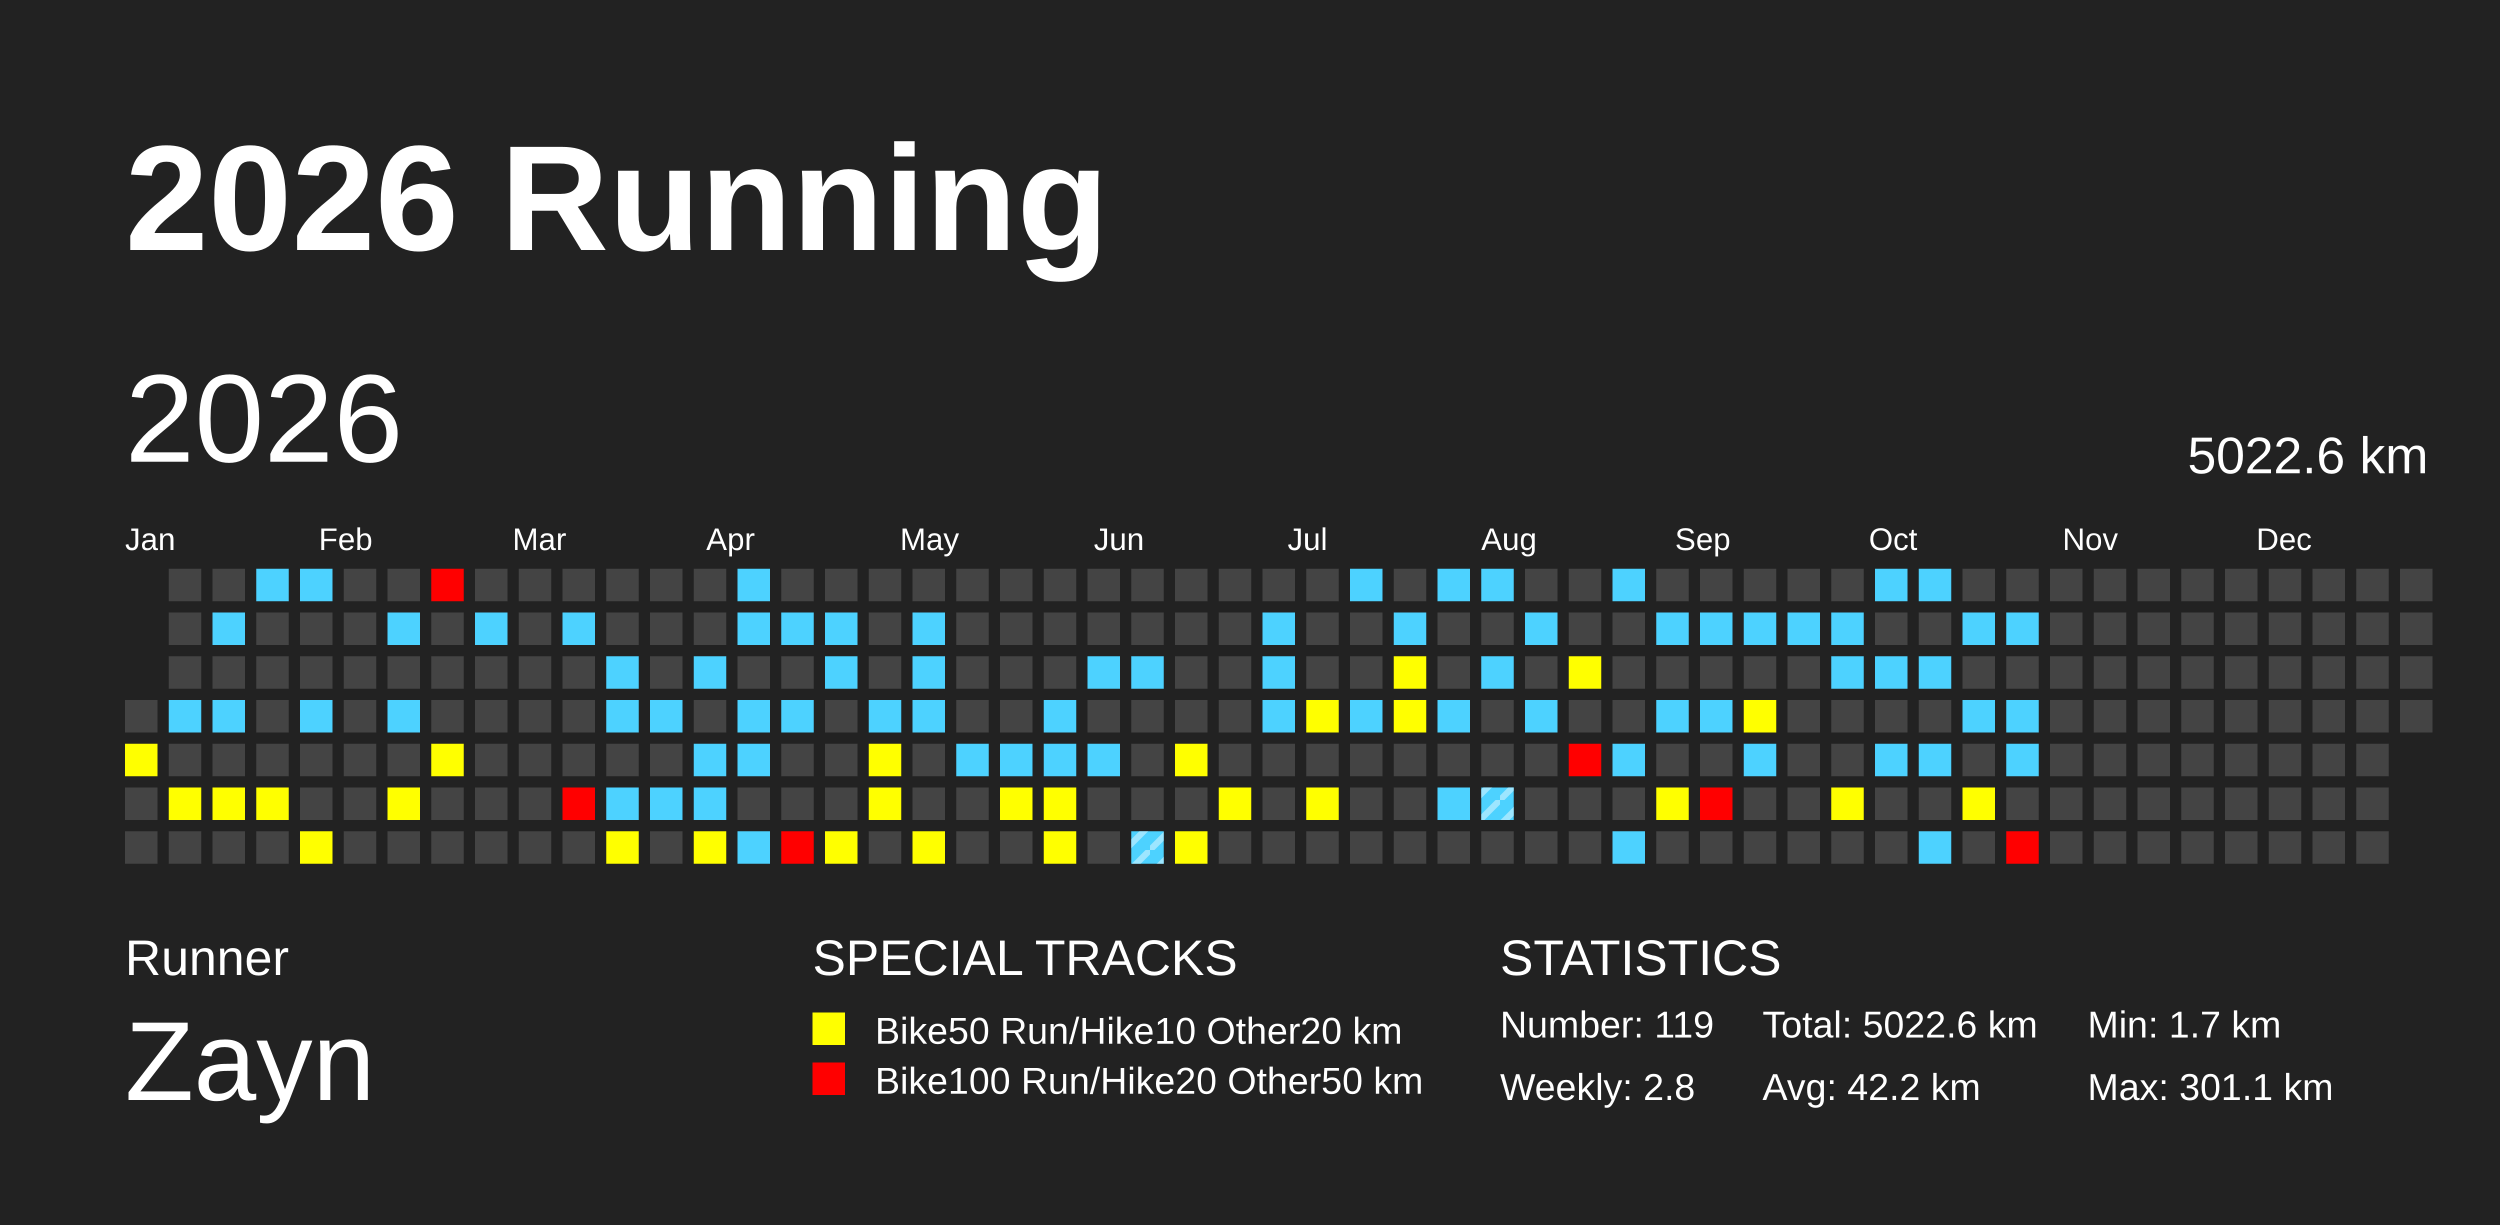
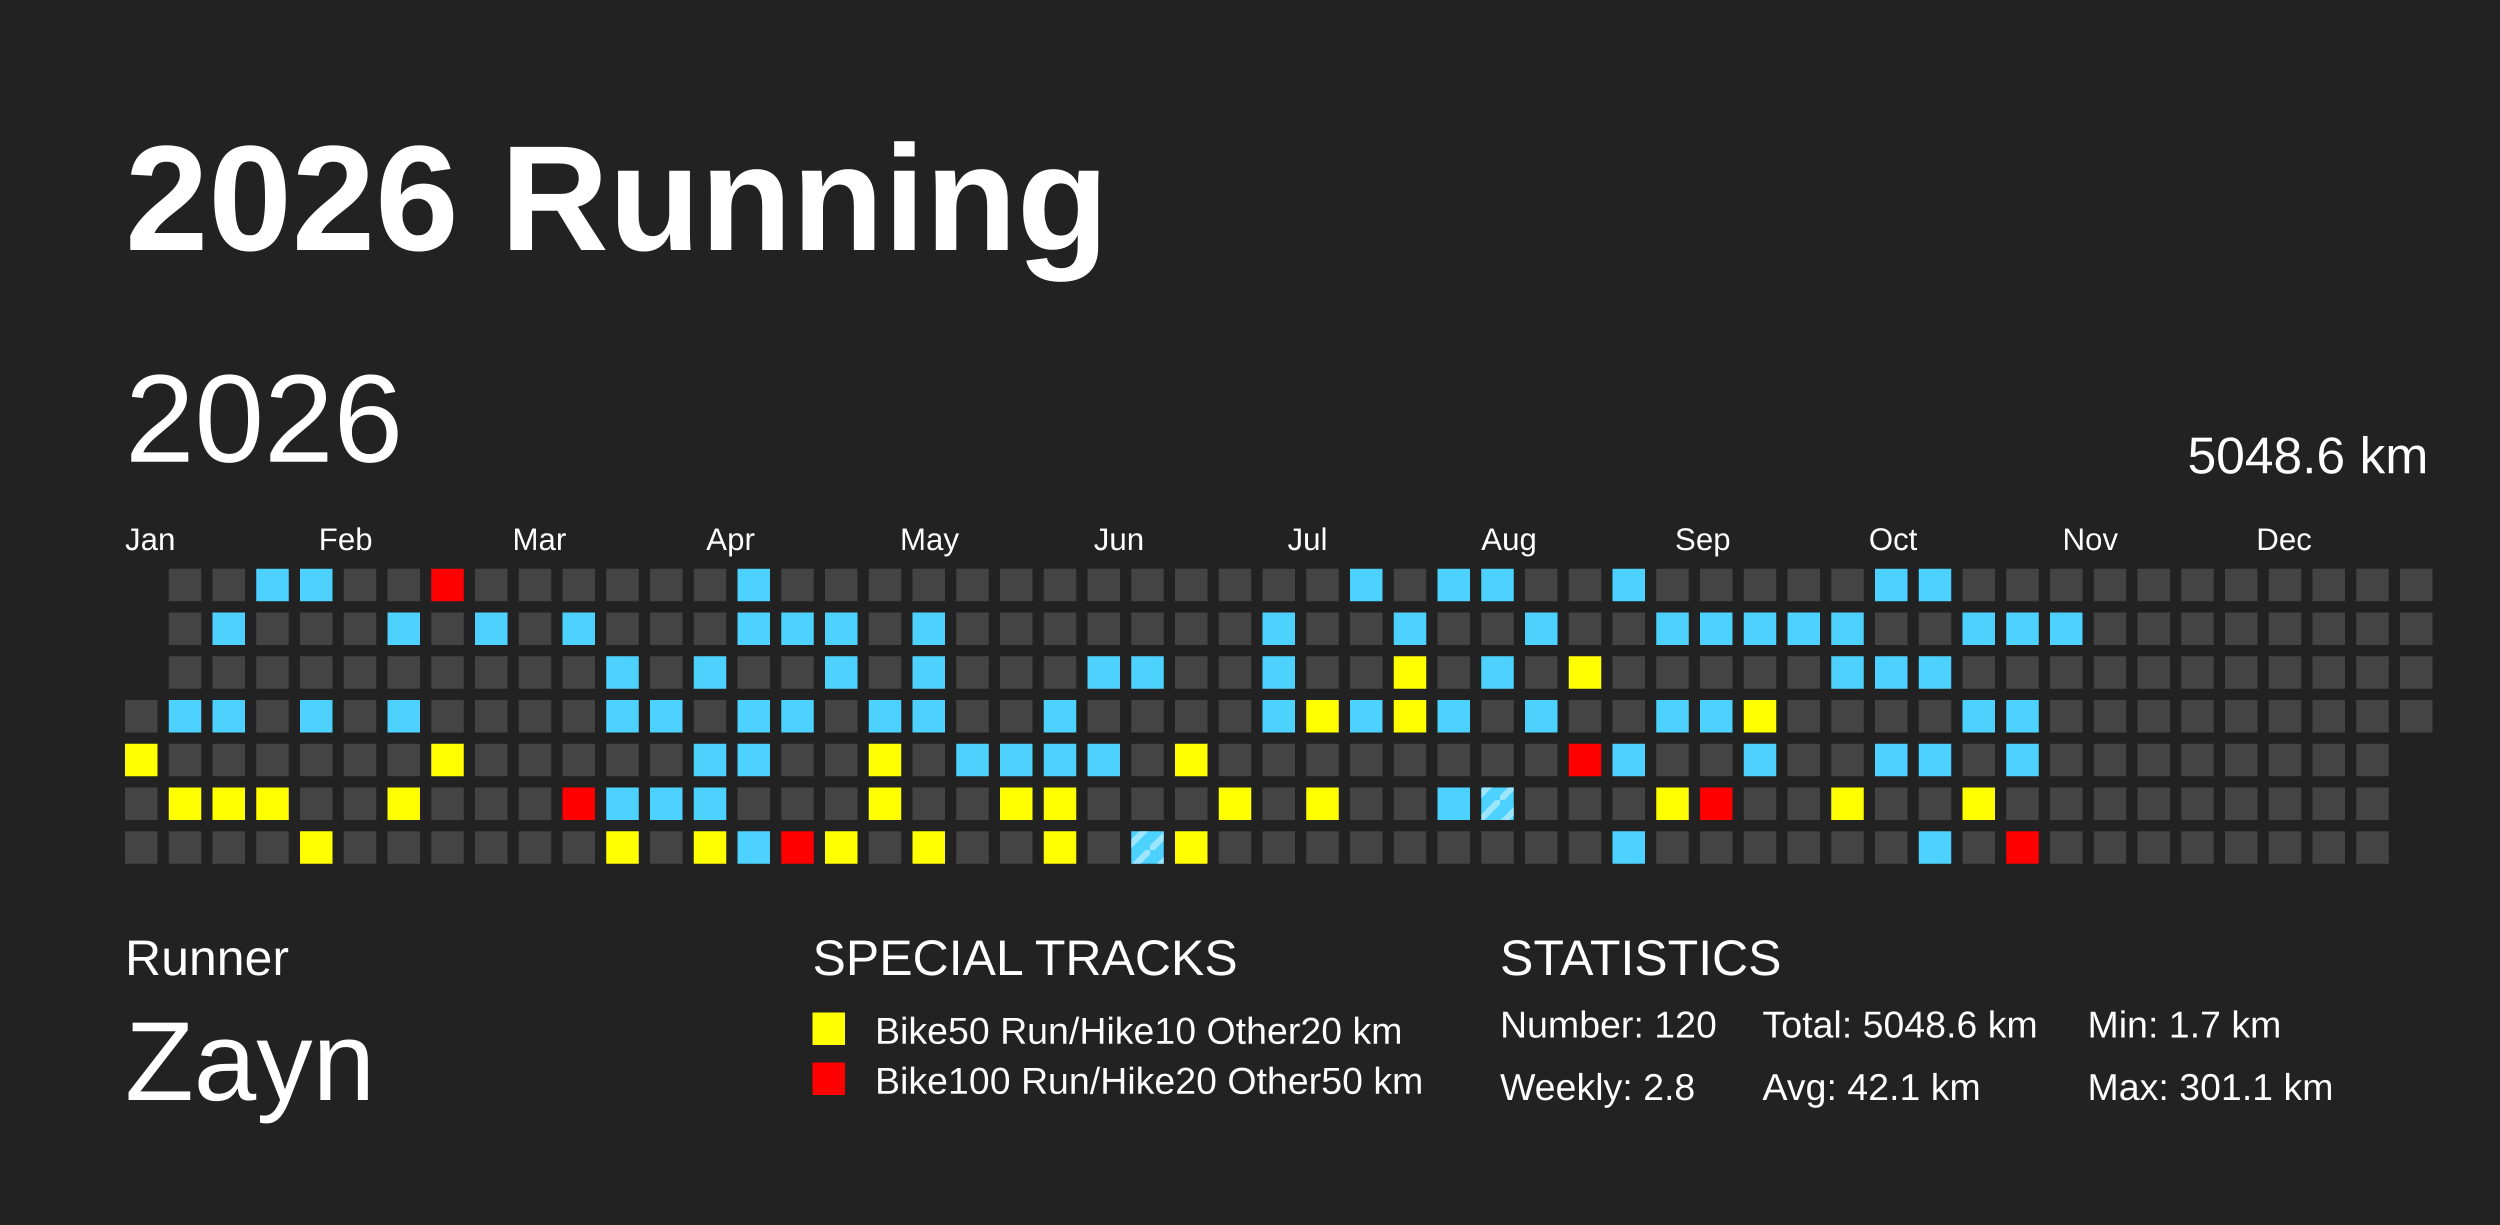
<svg xmlns="http://www.w3.org/2000/svg" baseProfile="full" height="98mm" version="1.1" viewBox="0,0,200,98" width="200mm">
  <defs>
    <pattern height="2" id="indoor-stripe" patternUnits="userSpaceOnUse" width="2">
      <line stroke="white" stroke-opacity="0.45" stroke-width="0.5" x1="0" x2="2" y1="2" y2="0" />
    </pattern>
  </defs>
  <rect fill="#222222" height="98" width="200" x="0" y="0" />
  <text fill="#FFFFFF" style="font-size:12px; font-family:Arial; font-weight:bold;" x="10" y="20">2026 Running</text>
  <text fill="#FFFFFF" style="font-size:4px; font-family:Arial" x="10" y="78">Runner</text>
  <text fill="#FFFFFF" style="font-size:9px; font-family:Arial" x="10" y="88">Zayn</text>
  <text fill="#FFFFFF" style="font-size:4px; font-family:Arial" x="65" y="78">SPECIAL TRACKS</text>
  <rect fill="yellow" height="2.6" width="2.6" x="65" y="81" />
  <text fill="#FFFFFF" style="font-size:3px; font-family:Arial" x="70" y="83.5">Bike50 Run/Hike10 Other20 km</text>
  <rect fill="red" height="2.6" width="2.6" x="65" y="85" />
  <text fill="#FFFFFF" style="font-size:3px; font-family:Arial" x="70" y="87.5">Bike100 Run/Hike20 Other50 km</text>
  <text fill="#FFFFFF" style="font-size:4px; font-family:Arial" x="120" y="78">STATISTICS</text>
-   <text fill="#FFFFFF" style="font-size:3px; font-family:Arial" x="120" y="83">Number: 119</text>
+   <text fill="#FFFFFF" style="font-size:3px; font-family:Arial" x="120" y="83">Number: 120</text>
  <text fill="#FFFFFF" style="font-size:3px; font-family:Arial" x="120" y="88">Weekly: 2.8</text>
-   <text fill="#FFFFFF" style="font-size:3px; font-family:Arial" x="141" y="83">Total: 5022.6 km</text>
-   <text fill="#FFFFFF" style="font-size:3px; font-family:Arial" x="141" y="88">Avg: 42.2 km</text>
+   <text fill="#FFFFFF" style="font-size:3px; font-family:Arial" x="141" y="83">Total: 5048.6 km</text>
+   <text fill="#FFFFFF" style="font-size:3px; font-family:Arial" x="141" y="88">Avg: 42.1 km</text>
  <text fill="#FFFFFF" style="font-size:3px; font-family:Arial" x="167" y="83">Min: 1.7 km</text>
  <text fill="#FFFFFF" style="font-size:3px; font-family:Arial" x="167" y="88">Max: 301.1 km</text>
  <text dominant-baseline="hanging" fill="#FFFFFF" style="font-size:10.0px; font-family:Arial;" x="10" y="30">2026</text>
-   <text dominant-baseline="hanging" fill="#FFFFFF" style="font-size:4.125px; font-family:Arial;" x="175" y="35">5022.6 km</text>
+   <text dominant-baseline="hanging" fill="#FFFFFF" style="font-size:4.125px; font-family:Arial;" x="175" y="35">5048.6 km</text>
  <text fill="#FFFFFF" style="font-size:2.5px; font-family:Arial" x="10.0" y="44">Jan</text>
  <text fill="#FFFFFF" style="font-size:2.5px; font-family:Arial" x="25.5" y="44">Feb</text>
  <text fill="#FFFFFF" style="font-size:2.5px; font-family:Arial" x="41.0" y="44">Mar</text>
  <text fill="#FFFFFF" style="font-size:2.5px; font-family:Arial" x="56.5" y="44">Apr</text>
  <text fill="#FFFFFF" style="font-size:2.5px; font-family:Arial" x="72.0" y="44">May</text>
  <text fill="#FFFFFF" style="font-size:2.5px; font-family:Arial" x="87.5" y="44">Jun</text>
  <text fill="#FFFFFF" style="font-size:2.5px; font-family:Arial" x="103.0" y="44">Jul</text>
  <text fill="#FFFFFF" style="font-size:2.5px; font-family:Arial" x="118.5" y="44">Aug</text>
  <text fill="#FFFFFF" style="font-size:2.5px; font-family:Arial" x="134.0" y="44">Sep</text>
  <text fill="#FFFFFF" style="font-size:2.5px; font-family:Arial" x="149.5" y="44">Oct</text>
  <text fill="#FFFFFF" style="font-size:2.5px; font-family:Arial" x="165.0" y="44">Nov</text>
  <text fill="#FFFFFF" style="font-size:2.5px; font-family:Arial" x="180.5" y="44">Dec</text>
  <rect fill="#444444" height="2.6" width="2.6" x="10.0" y="56.0" />
  <rect fill="yellow" height="2.6" width="2.6" x="10.0" y="59.5" />
  <rect fill="#444444" height="2.6" width="2.6" x="10.0" y="63.0" />
  <rect fill="#444444" height="2.6" width="2.6" x="10.0" y="66.5" />
  <rect fill="#444444" height="2.6" width="2.6" x="13.5" y="45.5" />
  <rect fill="#444444" height="2.6" width="2.6" x="13.5" y="49.0" />
  <rect fill="#444444" height="2.6" width="2.6" x="13.5" y="52.5" />
  <rect fill="#4dd2ff" height="2.6" width="2.6" x="13.5" y="56.0" />
  <rect fill="#444444" height="2.6" width="2.6" x="13.5" y="59.5" />
  <rect fill="yellow" height="2.6" width="2.6" x="13.5" y="63.0" />
  <rect fill="#444444" height="2.6" width="2.6" x="13.5" y="66.5" />
  <rect fill="#444444" height="2.6" width="2.6" x="17.0" y="45.5" />
  <rect fill="#4dd2ff" height="2.6" width="2.6" x="17.0" y="49.0" />
  <rect fill="#444444" height="2.6" width="2.6" x="17.0" y="52.5" />
  <rect fill="#4dd2ff" height="2.6" width="2.6" x="17.0" y="56.0" />
  <rect fill="#444444" height="2.6" width="2.6" x="17.0" y="59.5" />
  <rect fill="yellow" height="2.6" width="2.6" x="17.0" y="63.0" />
  <rect fill="#444444" height="2.6" width="2.6" x="17.0" y="66.5" />
  <rect fill="#4dd2ff" height="2.6" width="2.6" x="20.5" y="45.5" />
  <rect fill="#444444" height="2.6" width="2.6" x="20.5" y="49.0" />
  <rect fill="#444444" height="2.6" width="2.6" x="20.5" y="52.5" />
  <rect fill="#444444" height="2.6" width="2.6" x="20.5" y="56.0" />
  <rect fill="#444444" height="2.6" width="2.6" x="20.5" y="59.5" />
  <rect fill="yellow" height="2.6" width="2.6" x="20.5" y="63.0" />
  <rect fill="#444444" height="2.6" width="2.6" x="20.5" y="66.5" />
  <rect fill="#4dd2ff" height="2.6" width="2.6" x="24.0" y="45.5" />
  <rect fill="#444444" height="2.6" width="2.6" x="24.0" y="49.0" />
  <rect fill="#444444" height="2.6" width="2.6" x="24.0" y="52.5" />
  <rect fill="#4dd2ff" height="2.6" width="2.6" x="24.0" y="56.0" />
  <rect fill="#444444" height="2.6" width="2.6" x="24.0" y="59.5" />
  <rect fill="#444444" height="2.6" width="2.6" x="24.0" y="63.0" />
  <rect fill="yellow" height="2.6" width="2.6" x="24.0" y="66.5" />
  <rect fill="#444444" height="2.6" width="2.6" x="27.5" y="45.5" />
  <rect fill="#444444" height="2.6" width="2.6" x="27.5" y="49.0" />
  <rect fill="#444444" height="2.6" width="2.6" x="27.5" y="52.5" />
  <rect fill="#444444" height="2.6" width="2.6" x="27.5" y="56.0" />
  <rect fill="#444444" height="2.6" width="2.6" x="27.5" y="59.5" />
  <rect fill="#444444" height="2.6" width="2.6" x="27.5" y="63.0" />
  <rect fill="#444444" height="2.6" width="2.6" x="27.5" y="66.5" />
  <rect fill="#444444" height="2.6" width="2.6" x="31.0" y="45.5" />
  <rect fill="#4dd2ff" height="2.6" width="2.6" x="31.0" y="49.0" />
  <rect fill="#444444" height="2.6" width="2.6" x="31.0" y="52.5" />
  <rect fill="#4dd2ff" height="2.6" width="2.6" x="31.0" y="56.0" />
  <rect fill="#444444" height="2.6" width="2.6" x="31.0" y="59.5" />
  <rect fill="yellow" height="2.6" width="2.6" x="31.0" y="63.0" />
  <rect fill="#444444" height="2.6" width="2.6" x="31.0" y="66.5" />
  <rect fill="red" height="2.6" width="2.6" x="34.5" y="45.5" />
  <rect fill="#444444" height="2.6" width="2.6" x="34.5" y="49.0" />
  <rect fill="#444444" height="2.6" width="2.6" x="34.5" y="52.5" />
  <rect fill="#444444" height="2.6" width="2.6" x="34.5" y="56.0" />
  <rect fill="yellow" height="2.6" width="2.6" x="34.5" y="59.5" />
  <rect fill="#444444" height="2.6" width="2.6" x="34.5" y="63.0" />
  <rect fill="#444444" height="2.6" width="2.6" x="34.5" y="66.5" />
  <rect fill="#444444" height="2.6" width="2.6" x="38.0" y="45.5" />
  <rect fill="#4dd2ff" height="2.6" width="2.6" x="38.0" y="49.0" />
  <rect fill="#444444" height="2.6" width="2.6" x="38.0" y="52.5" />
  <rect fill="#444444" height="2.6" width="2.6" x="38.0" y="56.0" />
  <rect fill="#444444" height="2.6" width="2.6" x="38.0" y="59.5" />
  <rect fill="#444444" height="2.6" width="2.6" x="38.0" y="63.0" />
  <rect fill="#444444" height="2.6" width="2.6" x="38.0" y="66.5" />
  <rect fill="#444444" height="2.6" width="2.6" x="41.5" y="45.5" />
  <rect fill="#444444" height="2.6" width="2.6" x="41.5" y="49.0" />
  <rect fill="#444444" height="2.6" width="2.6" x="41.5" y="52.5" />
  <rect fill="#444444" height="2.6" width="2.6" x="41.5" y="56.0" />
  <rect fill="#444444" height="2.6" width="2.6" x="41.5" y="59.5" />
  <rect fill="#444444" height="2.6" width="2.6" x="41.5" y="63.0" />
  <rect fill="#444444" height="2.6" width="2.6" x="41.5" y="66.5" />
  <rect fill="#444444" height="2.6" width="2.6" x="45.0" y="45.5" />
  <rect fill="#4dd2ff" height="2.6" width="2.6" x="45.0" y="49.0" />
  <rect fill="#444444" height="2.6" width="2.6" x="45.0" y="52.5" />
  <rect fill="#444444" height="2.6" width="2.6" x="45.0" y="56.0" />
  <rect fill="#444444" height="2.6" width="2.6" x="45.0" y="59.5" />
  <rect fill="red" height="2.6" width="2.6" x="45.0" y="63.0" />
  <rect fill="#444444" height="2.6" width="2.6" x="45.0" y="66.5" />
  <rect fill="#444444" height="2.6" width="2.6" x="48.5" y="45.5" />
  <rect fill="#444444" height="2.6" width="2.6" x="48.5" y="49.0" />
  <rect fill="#4dd2ff" height="2.6" width="2.6" x="48.5" y="52.5" />
  <rect fill="#4dd2ff" height="2.6" width="2.6" x="48.5" y="56.0" />
  <rect fill="#444444" height="2.6" width="2.6" x="48.5" y="59.5" />
  <rect fill="#4dd2ff" height="2.6" width="2.6" x="48.5" y="63.0" />
  <rect fill="yellow" height="2.6" width="2.6" x="48.5" y="66.5" />
  <rect fill="#444444" height="2.6" width="2.6" x="52.0" y="45.5" />
  <rect fill="#444444" height="2.6" width="2.6" x="52.0" y="49.0" />
  <rect fill="#444444" height="2.6" width="2.6" x="52.0" y="52.5" />
  <rect fill="#4dd2ff" height="2.6" width="2.6" x="52.0" y="56.0" />
  <rect fill="#444444" height="2.6" width="2.6" x="52.0" y="59.5" />
  <rect fill="#4dd2ff" height="2.6" width="2.6" x="52.0" y="63.0" />
  <rect fill="#444444" height="2.6" width="2.6" x="52.0" y="66.5" />
  <rect fill="#444444" height="2.6" width="2.6" x="55.5" y="45.5" />
  <rect fill="#444444" height="2.6" width="2.6" x="55.5" y="49.0" />
  <rect fill="#4dd2ff" height="2.6" width="2.6" x="55.5" y="52.5" />
  <rect fill="#444444" height="2.6" width="2.6" x="55.5" y="56.0" />
  <rect fill="#4dd2ff" height="2.6" width="2.6" x="55.5" y="59.5" />
  <rect fill="#4dd2ff" height="2.6" width="2.6" x="55.5" y="63.0" />
  <rect fill="yellow" height="2.6" width="2.6" x="55.5" y="66.5" />
  <rect fill="#4dd2ff" height="2.6" width="2.6" x="59.0" y="45.5" />
  <rect fill="#4dd2ff" height="2.6" width="2.6" x="59.0" y="49.0" />
  <rect fill="#444444" height="2.6" width="2.6" x="59.0" y="52.5" />
  <rect fill="#4dd2ff" height="2.6" width="2.6" x="59.0" y="56.0" />
  <rect fill="#4dd2ff" height="2.6" width="2.6" x="59.0" y="59.5" />
  <rect fill="#444444" height="2.6" width="2.6" x="59.0" y="63.0" />
  <rect fill="#4dd2ff" height="2.6" width="2.6" x="59.0" y="66.5" />
  <rect fill="#444444" height="2.6" width="2.6" x="62.5" y="45.5" />
  <rect fill="#4dd2ff" height="2.6" width="2.6" x="62.5" y="49.0" />
  <rect fill="#444444" height="2.6" width="2.6" x="62.5" y="52.5" />
  <rect fill="#4dd2ff" height="2.6" width="2.6" x="62.5" y="56.0" />
  <rect fill="#444444" height="2.6" width="2.6" x="62.5" y="59.5" />
  <rect fill="#444444" height="2.6" width="2.6" x="62.5" y="63.0" />
  <rect fill="red" height="2.6" width="2.6" x="62.5" y="66.5" />
  <rect fill="#444444" height="2.6" width="2.6" x="66.0" y="45.5" />
  <rect fill="#4dd2ff" height="2.6" width="2.6" x="66.0" y="49.0" />
  <rect fill="#4dd2ff" height="2.6" width="2.6" x="66.0" y="52.5" />
  <rect fill="#444444" height="2.6" width="2.6" x="66.0" y="56.0" />
  <rect fill="#444444" height="2.6" width="2.6" x="66.0" y="59.5" />
  <rect fill="#444444" height="2.6" width="2.6" x="66.0" y="63.0" />
  <rect fill="yellow" height="2.6" width="2.6" x="66.0" y="66.5" />
  <rect fill="#444444" height="2.6" width="2.6" x="69.5" y="45.5" />
  <rect fill="#444444" height="2.6" width="2.6" x="69.5" y="49.0" />
  <rect fill="#444444" height="2.6" width="2.6" x="69.5" y="52.5" />
  <rect fill="#4dd2ff" height="2.6" width="2.6" x="69.5" y="56.0" />
  <rect fill="yellow" height="2.6" width="2.6" x="69.5" y="59.5" />
  <rect fill="yellow" height="2.6" width="2.6" x="69.5" y="63.0" />
  <rect fill="#444444" height="2.6" width="2.6" x="69.5" y="66.5" />
  <rect fill="#444444" height="2.6" width="2.6" x="73.0" y="45.5" />
  <rect fill="#4dd2ff" height="2.6" width="2.6" x="73.0" y="49.0" />
  <rect fill="#4dd2ff" height="2.6" width="2.6" x="73.0" y="52.5" />
  <rect fill="#4dd2ff" height="2.6" width="2.6" x="73.0" y="56.0" />
  <rect fill="#444444" height="2.6" width="2.6" x="73.0" y="59.5" />
  <rect fill="#444444" height="2.6" width="2.6" x="73.0" y="63.0" />
  <rect fill="yellow" height="2.6" width="2.6" x="73.0" y="66.5" />
  <rect fill="#444444" height="2.6" width="2.6" x="76.5" y="45.5" />
  <rect fill="#444444" height="2.6" width="2.6" x="76.5" y="49.0" />
  <rect fill="#444444" height="2.6" width="2.6" x="76.5" y="52.5" />
  <rect fill="#444444" height="2.6" width="2.6" x="76.5" y="56.0" />
  <rect fill="#4dd2ff" height="2.6" width="2.6" x="76.5" y="59.5" />
  <rect fill="#444444" height="2.6" width="2.6" x="76.5" y="63.0" />
  <rect fill="#444444" height="2.6" width="2.6" x="76.5" y="66.5" />
  <rect fill="#444444" height="2.6" width="2.6" x="80.0" y="45.5" />
  <rect fill="#444444" height="2.6" width="2.6" x="80.0" y="49.0" />
  <rect fill="#444444" height="2.6" width="2.6" x="80.0" y="52.5" />
  <rect fill="#444444" height="2.6" width="2.6" x="80.0" y="56.0" />
  <rect fill="#4dd2ff" height="2.6" width="2.6" x="80.0" y="59.5" />
  <rect fill="yellow" height="2.6" width="2.6" x="80.0" y="63.0" />
  <rect fill="#444444" height="2.6" width="2.6" x="80.0" y="66.5" />
  <rect fill="#444444" height="2.6" width="2.6" x="83.5" y="45.5" />
  <rect fill="#444444" height="2.6" width="2.6" x="83.5" y="49.0" />
  <rect fill="#444444" height="2.6" width="2.6" x="83.5" y="52.5" />
  <rect fill="#4dd2ff" height="2.6" width="2.6" x="83.5" y="56.0" />
  <rect fill="#4dd2ff" height="2.6" width="2.6" x="83.5" y="59.5" />
  <rect fill="yellow" height="2.6" width="2.6" x="83.5" y="63.0" />
  <rect fill="yellow" height="2.6" width="2.6" x="83.5" y="66.5" />
  <rect fill="#444444" height="2.6" width="2.6" x="87.0" y="45.5" />
  <rect fill="#444444" height="2.6" width="2.6" x="87.0" y="49.0" />
  <rect fill="#4dd2ff" height="2.6" width="2.6" x="87.0" y="52.5" />
  <rect fill="#444444" height="2.6" width="2.6" x="87.0" y="56.0" />
  <rect fill="#4dd2ff" height="2.6" width="2.6" x="87.0" y="59.5" />
  <rect fill="#444444" height="2.6" width="2.6" x="87.0" y="63.0" />
  <rect fill="#444444" height="2.6" width="2.6" x="87.0" y="66.5" />
  <rect fill="#444444" height="2.6" width="2.6" x="90.5" y="45.5" />
  <rect fill="#444444" height="2.6" width="2.6" x="90.5" y="49.0" />
  <rect fill="#4dd2ff" height="2.6" width="2.6" x="90.5" y="52.5" />
  <rect fill="#444444" height="2.6" width="2.6" x="90.5" y="56.0" />
  <rect fill="#444444" height="2.6" width="2.6" x="90.5" y="59.5" />
  <rect fill="#444444" height="2.6" width="2.6" x="90.5" y="63.0" />
  <rect fill="#4dd2ff" height="2.6" width="2.6" x="90.5" y="66.5" />
  <rect fill="url(#indoor-stripe)" height="2.6" width="2.6" x="90.5" y="66.5" />
  <rect fill="#444444" height="2.6" width="2.6" x="94.0" y="45.5" />
  <rect fill="#444444" height="2.6" width="2.6" x="94.0" y="49.0" />
  <rect fill="#444444" height="2.6" width="2.6" x="94.0" y="52.5" />
  <rect fill="#444444" height="2.6" width="2.6" x="94.0" y="56.0" />
  <rect fill="yellow" height="2.6" width="2.6" x="94.0" y="59.5" />
  <rect fill="#444444" height="2.6" width="2.6" x="94.0" y="63.0" />
  <rect fill="yellow" height="2.6" width="2.6" x="94.0" y="66.5" />
  <rect fill="#444444" height="2.6" width="2.6" x="97.5" y="45.5" />
  <rect fill="#444444" height="2.6" width="2.6" x="97.5" y="49.0" />
  <rect fill="#444444" height="2.6" width="2.6" x="97.5" y="52.5" />
  <rect fill="#444444" height="2.6" width="2.6" x="97.5" y="56.0" />
  <rect fill="#444444" height="2.6" width="2.6" x="97.5" y="59.5" />
  <rect fill="yellow" height="2.6" width="2.6" x="97.5" y="63.0" />
  <rect fill="#444444" height="2.6" width="2.6" x="97.5" y="66.5" />
  <rect fill="#444444" height="2.6" width="2.6" x="101.0" y="45.5" />
  <rect fill="#4dd2ff" height="2.6" width="2.6" x="101.0" y="49.0" />
  <rect fill="#4dd2ff" height="2.6" width="2.6" x="101.0" y="52.5" />
  <rect fill="#4dd2ff" height="2.6" width="2.6" x="101.0" y="56.0" />
  <rect fill="#444444" height="2.6" width="2.6" x="101.0" y="59.5" />
  <rect fill="#444444" height="2.6" width="2.6" x="101.0" y="63.0" />
  <rect fill="#444444" height="2.6" width="2.6" x="101.0" y="66.5" />
  <rect fill="#444444" height="2.6" width="2.6" x="104.5" y="45.5" />
  <rect fill="#444444" height="2.6" width="2.6" x="104.5" y="49.0" />
  <rect fill="#444444" height="2.6" width="2.6" x="104.5" y="52.5" />
  <rect fill="yellow" height="2.6" width="2.6" x="104.5" y="56.0" />
  <rect fill="#444444" height="2.6" width="2.6" x="104.5" y="59.5" />
  <rect fill="yellow" height="2.6" width="2.6" x="104.5" y="63.0" />
  <rect fill="#444444" height="2.6" width="2.6" x="104.5" y="66.5" />
  <rect fill="#4dd2ff" height="2.6" width="2.6" x="108.0" y="45.5" />
  <rect fill="#444444" height="2.6" width="2.6" x="108.0" y="49.0" />
  <rect fill="#444444" height="2.6" width="2.6" x="108.0" y="52.5" />
  <rect fill="#4dd2ff" height="2.6" width="2.6" x="108.0" y="56.0" />
  <rect fill="#444444" height="2.6" width="2.6" x="108.0" y="59.5" />
  <rect fill="#444444" height="2.6" width="2.6" x="108.0" y="63.0" />
  <rect fill="#444444" height="2.6" width="2.6" x="108.0" y="66.5" />
  <rect fill="#444444" height="2.6" width="2.6" x="111.5" y="45.5" />
  <rect fill="#4dd2ff" height="2.6" width="2.6" x="111.5" y="49.0" />
  <rect fill="yellow" height="2.6" width="2.6" x="111.5" y="52.5" />
  <rect fill="yellow" height="2.6" width="2.6" x="111.5" y="56.0" />
  <rect fill="#444444" height="2.6" width="2.6" x="111.5" y="59.5" />
  <rect fill="#444444" height="2.6" width="2.6" x="111.5" y="63.0" />
  <rect fill="#444444" height="2.6" width="2.6" x="111.5" y="66.5" />
  <rect fill="#4dd2ff" height="2.6" width="2.6" x="115.0" y="45.5" />
  <rect fill="#444444" height="2.6" width="2.6" x="115.0" y="49.0" />
  <rect fill="#444444" height="2.6" width="2.6" x="115.0" y="52.5" />
  <rect fill="#4dd2ff" height="2.6" width="2.6" x="115.0" y="56.0" />
  <rect fill="#444444" height="2.6" width="2.6" x="115.0" y="59.5" />
  <rect fill="#4dd2ff" height="2.6" width="2.6" x="115.0" y="63.0" />
  <rect fill="#444444" height="2.6" width="2.6" x="115.0" y="66.5" />
  <rect fill="#4dd2ff" height="2.6" width="2.6" x="118.5" y="45.5" />
  <rect fill="#444444" height="2.6" width="2.6" x="118.5" y="49.0" />
  <rect fill="#4dd2ff" height="2.6" width="2.6" x="118.5" y="52.5" />
  <rect fill="#444444" height="2.6" width="2.6" x="118.5" y="56.0" />
  <rect fill="#444444" height="2.6" width="2.6" x="118.5" y="59.5" />
  <rect fill="#4dd2ff" height="2.6" width="2.6" x="118.5" y="63.0" />
  <rect fill="url(#indoor-stripe)" height="2.6" width="2.6" x="118.5" y="63.0" />
  <rect fill="#444444" height="2.6" width="2.6" x="118.5" y="66.5" />
  <rect fill="#444444" height="2.6" width="2.6" x="122.0" y="45.5" />
  <rect fill="#4dd2ff" height="2.6" width="2.6" x="122.0" y="49.0" />
  <rect fill="#444444" height="2.6" width="2.6" x="122.0" y="52.5" />
  <rect fill="#4dd2ff" height="2.6" width="2.6" x="122.0" y="56.0" />
  <rect fill="#444444" height="2.6" width="2.6" x="122.0" y="59.5" />
  <rect fill="#444444" height="2.6" width="2.6" x="122.0" y="63.0" />
  <rect fill="#444444" height="2.6" width="2.6" x="122.0" y="66.5" />
  <rect fill="#444444" height="2.6" width="2.6" x="125.5" y="45.5" />
  <rect fill="#444444" height="2.6" width="2.6" x="125.5" y="49.0" />
  <rect fill="yellow" height="2.6" width="2.6" x="125.5" y="52.5" />
  <rect fill="#444444" height="2.6" width="2.6" x="125.5" y="56.0" />
  <rect fill="red" height="2.6" width="2.6" x="125.5" y="59.5" />
  <rect fill="#444444" height="2.6" width="2.6" x="125.5" y="63.0" />
  <rect fill="#444444" height="2.6" width="2.6" x="125.5" y="66.5" />
  <rect fill="#4dd2ff" height="2.6" width="2.6" x="129.0" y="45.5" />
  <rect fill="#444444" height="2.6" width="2.6" x="129.0" y="49.0" />
  <rect fill="#444444" height="2.6" width="2.6" x="129.0" y="52.5" />
  <rect fill="#444444" height="2.6" width="2.6" x="129.0" y="56.0" />
  <rect fill="#4dd2ff" height="2.6" width="2.6" x="129.0" y="59.5" />
  <rect fill="#444444" height="2.6" width="2.6" x="129.0" y="63.0" />
  <rect fill="#4dd2ff" height="2.6" width="2.6" x="129.0" y="66.5" />
  <rect fill="#444444" height="2.6" width="2.6" x="132.5" y="45.5" />
  <rect fill="#4dd2ff" height="2.6" width="2.6" x="132.5" y="49.0" />
  <rect fill="#444444" height="2.6" width="2.6" x="132.5" y="52.5" />
  <rect fill="#4dd2ff" height="2.6" width="2.6" x="132.5" y="56.0" />
  <rect fill="#444444" height="2.6" width="2.6" x="132.5" y="59.5" />
  <rect fill="yellow" height="2.6" width="2.6" x="132.5" y="63.0" />
  <rect fill="#444444" height="2.6" width="2.6" x="132.5" y="66.5" />
  <rect fill="#444444" height="2.6" width="2.6" x="136.0" y="45.5" />
  <rect fill="#4dd2ff" height="2.6" width="2.6" x="136.0" y="49.0" />
  <rect fill="#444444" height="2.6" width="2.6" x="136.0" y="52.5" />
  <rect fill="#4dd2ff" height="2.6" width="2.6" x="136.0" y="56.0" />
  <rect fill="#444444" height="2.6" width="2.6" x="136.0" y="59.5" />
  <rect fill="red" height="2.6" width="2.6" x="136.0" y="63.0" />
  <rect fill="#444444" height="2.6" width="2.6" x="136.0" y="66.5" />
  <rect fill="#444444" height="2.6" width="2.6" x="139.5" y="45.5" />
  <rect fill="#4dd2ff" height="2.6" width="2.6" x="139.5" y="49.0" />
  <rect fill="#444444" height="2.6" width="2.6" x="139.5" y="52.5" />
  <rect fill="yellow" height="2.6" width="2.6" x="139.5" y="56.0" />
  <rect fill="#4dd2ff" height="2.6" width="2.6" x="139.5" y="59.5" />
  <rect fill="#444444" height="2.6" width="2.6" x="139.5" y="63.0" />
  <rect fill="#444444" height="2.6" width="2.6" x="139.5" y="66.5" />
  <rect fill="#444444" height="2.6" width="2.6" x="143.0" y="45.5" />
  <rect fill="#4dd2ff" height="2.6" width="2.6" x="143.0" y="49.0" />
  <rect fill="#444444" height="2.6" width="2.6" x="143.0" y="52.5" />
  <rect fill="#444444" height="2.6" width="2.6" x="143.0" y="56.0" />
  <rect fill="#444444" height="2.6" width="2.6" x="143.0" y="59.5" />
  <rect fill="#444444" height="2.6" width="2.6" x="143.0" y="63.0" />
  <rect fill="#444444" height="2.6" width="2.6" x="143.0" y="66.5" />
  <rect fill="#444444" height="2.6" width="2.6" x="146.5" y="45.5" />
  <rect fill="#4dd2ff" height="2.6" width="2.6" x="146.5" y="49.0" />
  <rect fill="#4dd2ff" height="2.6" width="2.6" x="146.5" y="52.5" />
  <rect fill="#444444" height="2.6" width="2.6" x="146.5" y="56.0" />
  <rect fill="#444444" height="2.6" width="2.6" x="146.5" y="59.5" />
  <rect fill="yellow" height="2.6" width="2.6" x="146.5" y="63.0" />
  <rect fill="#444444" height="2.6" width="2.6" x="146.5" y="66.5" />
  <rect fill="#4dd2ff" height="2.6" width="2.6" x="150.0" y="45.5" />
  <rect fill="#444444" height="2.6" width="2.6" x="150.0" y="49.0" />
  <rect fill="#4dd2ff" height="2.6" width="2.6" x="150.0" y="52.5" />
  <rect fill="#444444" height="2.6" width="2.6" x="150.0" y="56.0" />
  <rect fill="#4dd2ff" height="2.6" width="2.6" x="150.0" y="59.5" />
  <rect fill="#444444" height="2.6" width="2.6" x="150.0" y="63.0" />
  <rect fill="#444444" height="2.6" width="2.6" x="150.0" y="66.5" />
  <rect fill="#4dd2ff" height="2.6" width="2.6" x="153.5" y="45.5" />
  <rect fill="#444444" height="2.6" width="2.6" x="153.5" y="49.0" />
  <rect fill="#4dd2ff" height="2.6" width="2.6" x="153.5" y="52.5" />
  <rect fill="#444444" height="2.6" width="2.6" x="153.5" y="56.0" />
  <rect fill="#4dd2ff" height="2.6" width="2.6" x="153.5" y="59.5" />
  <rect fill="#444444" height="2.6" width="2.6" x="153.5" y="63.0" />
  <rect fill="#4dd2ff" height="2.6" width="2.6" x="153.5" y="66.5" />
  <rect fill="#444444" height="2.6" width="2.6" x="157.0" y="45.5" />
  <rect fill="#4dd2ff" height="2.6" width="2.6" x="157.0" y="49.0" />
  <rect fill="#444444" height="2.6" width="2.6" x="157.0" y="52.5" />
  <rect fill="#4dd2ff" height="2.6" width="2.6" x="157.0" y="56.0" />
  <rect fill="#444444" height="2.6" width="2.6" x="157.0" y="59.5" />
  <rect fill="yellow" height="2.6" width="2.6" x="157.0" y="63.0" />
  <rect fill="#444444" height="2.6" width="2.6" x="157.0" y="66.5" />
  <rect fill="#444444" height="2.6" width="2.6" x="160.5" y="45.5" />
  <rect fill="#4dd2ff" height="2.6" width="2.6" x="160.5" y="49.0" />
  <rect fill="#444444" height="2.6" width="2.6" x="160.5" y="52.5" />
  <rect fill="#4dd2ff" height="2.6" width="2.6" x="160.5" y="56.0" />
  <rect fill="#4dd2ff" height="2.6" width="2.6" x="160.5" y="59.5" />
  <rect fill="#444444" height="2.6" width="2.6" x="160.5" y="63.0" />
  <rect fill="red" height="2.6" width="2.6" x="160.5" y="66.5" />
  <rect fill="#444444" height="2.6" width="2.6" x="164.0" y="45.5" />
-   <rect fill="#444444" height="2.6" width="2.6" x="164.0" y="49.0" />
+   <rect fill="#4dd2ff" height="2.6" width="2.6" x="164.0" y="49.0" />
  <rect fill="#444444" height="2.6" width="2.6" x="164.0" y="52.5" />
  <rect fill="#444444" height="2.6" width="2.6" x="164.0" y="56.0" />
  <rect fill="#444444" height="2.6" width="2.6" x="164.0" y="59.5" />
  <rect fill="#444444" height="2.6" width="2.6" x="164.0" y="63.0" />
  <rect fill="#444444" height="2.6" width="2.6" x="164.0" y="66.5" />
  <rect fill="#444444" height="2.6" width="2.6" x="167.5" y="45.5" />
  <rect fill="#444444" height="2.6" width="2.6" x="167.5" y="49.0" />
  <rect fill="#444444" height="2.6" width="2.6" x="167.5" y="52.5" />
  <rect fill="#444444" height="2.6" width="2.6" x="167.5" y="56.0" />
  <rect fill="#444444" height="2.6" width="2.6" x="167.5" y="59.5" />
  <rect fill="#444444" height="2.6" width="2.6" x="167.5" y="63.0" />
  <rect fill="#444444" height="2.6" width="2.6" x="167.5" y="66.5" />
  <rect fill="#444444" height="2.6" width="2.6" x="171.0" y="45.5" />
  <rect fill="#444444" height="2.6" width="2.6" x="171.0" y="49.0" />
  <rect fill="#444444" height="2.6" width="2.6" x="171.0" y="52.5" />
  <rect fill="#444444" height="2.6" width="2.6" x="171.0" y="56.0" />
  <rect fill="#444444" height="2.6" width="2.6" x="171.0" y="59.5" />
  <rect fill="#444444" height="2.6" width="2.6" x="171.0" y="63.0" />
  <rect fill="#444444" height="2.6" width="2.6" x="171.0" y="66.5" />
  <rect fill="#444444" height="2.6" width="2.6" x="174.5" y="45.5" />
  <rect fill="#444444" height="2.6" width="2.6" x="174.5" y="49.0" />
  <rect fill="#444444" height="2.6" width="2.6" x="174.5" y="52.5" />
  <rect fill="#444444" height="2.6" width="2.6" x="174.5" y="56.0" />
  <rect fill="#444444" height="2.6" width="2.6" x="174.5" y="59.5" />
  <rect fill="#444444" height="2.6" width="2.6" x="174.5" y="63.0" />
  <rect fill="#444444" height="2.6" width="2.6" x="174.5" y="66.5" />
  <rect fill="#444444" height="2.6" width="2.6" x="178.0" y="45.5" />
  <rect fill="#444444" height="2.6" width="2.6" x="178.0" y="49.0" />
  <rect fill="#444444" height="2.6" width="2.6" x="178.0" y="52.5" />
  <rect fill="#444444" height="2.6" width="2.6" x="178.0" y="56.0" />
  <rect fill="#444444" height="2.6" width="2.6" x="178.0" y="59.5" />
  <rect fill="#444444" height="2.6" width="2.6" x="178.0" y="63.0" />
  <rect fill="#444444" height="2.6" width="2.6" x="178.0" y="66.5" />
  <rect fill="#444444" height="2.6" width="2.6" x="181.5" y="45.5" />
  <rect fill="#444444" height="2.6" width="2.6" x="181.5" y="49.0" />
  <rect fill="#444444" height="2.6" width="2.6" x="181.5" y="52.5" />
  <rect fill="#444444" height="2.6" width="2.6" x="181.5" y="56.0" />
  <rect fill="#444444" height="2.6" width="2.6" x="181.5" y="59.5" />
  <rect fill="#444444" height="2.6" width="2.6" x="181.5" y="63.0" />
  <rect fill="#444444" height="2.6" width="2.6" x="181.5" y="66.5" />
  <rect fill="#444444" height="2.6" width="2.6" x="185.0" y="45.5" />
  <rect fill="#444444" height="2.6" width="2.6" x="185.0" y="49.0" />
  <rect fill="#444444" height="2.6" width="2.6" x="185.0" y="52.5" />
  <rect fill="#444444" height="2.6" width="2.6" x="185.0" y="56.0" />
  <rect fill="#444444" height="2.6" width="2.6" x="185.0" y="59.5" />
  <rect fill="#444444" height="2.6" width="2.6" x="185.0" y="63.0" />
  <rect fill="#444444" height="2.6" width="2.6" x="185.0" y="66.5" />
  <rect fill="#444444" height="2.6" width="2.6" x="188.5" y="45.5" />
  <rect fill="#444444" height="2.6" width="2.6" x="188.5" y="49.0" />
  <rect fill="#444444" height="2.6" width="2.6" x="188.5" y="52.5" />
  <rect fill="#444444" height="2.6" width="2.6" x="188.5" y="56.0" />
  <rect fill="#444444" height="2.6" width="2.6" x="188.5" y="59.5" />
  <rect fill="#444444" height="2.6" width="2.6" x="188.5" y="63.0" />
  <rect fill="#444444" height="2.6" width="2.6" x="188.5" y="66.5" />
  <rect fill="#444444" height="2.6" width="2.6" x="192.0" y="45.5" />
  <rect fill="#444444" height="2.6" width="2.6" x="192.0" y="49.0" />
  <rect fill="#444444" height="2.6" width="2.6" x="192.0" y="52.5" />
  <rect fill="#444444" height="2.6" width="2.6" x="192.0" y="56.0" />
</svg>
